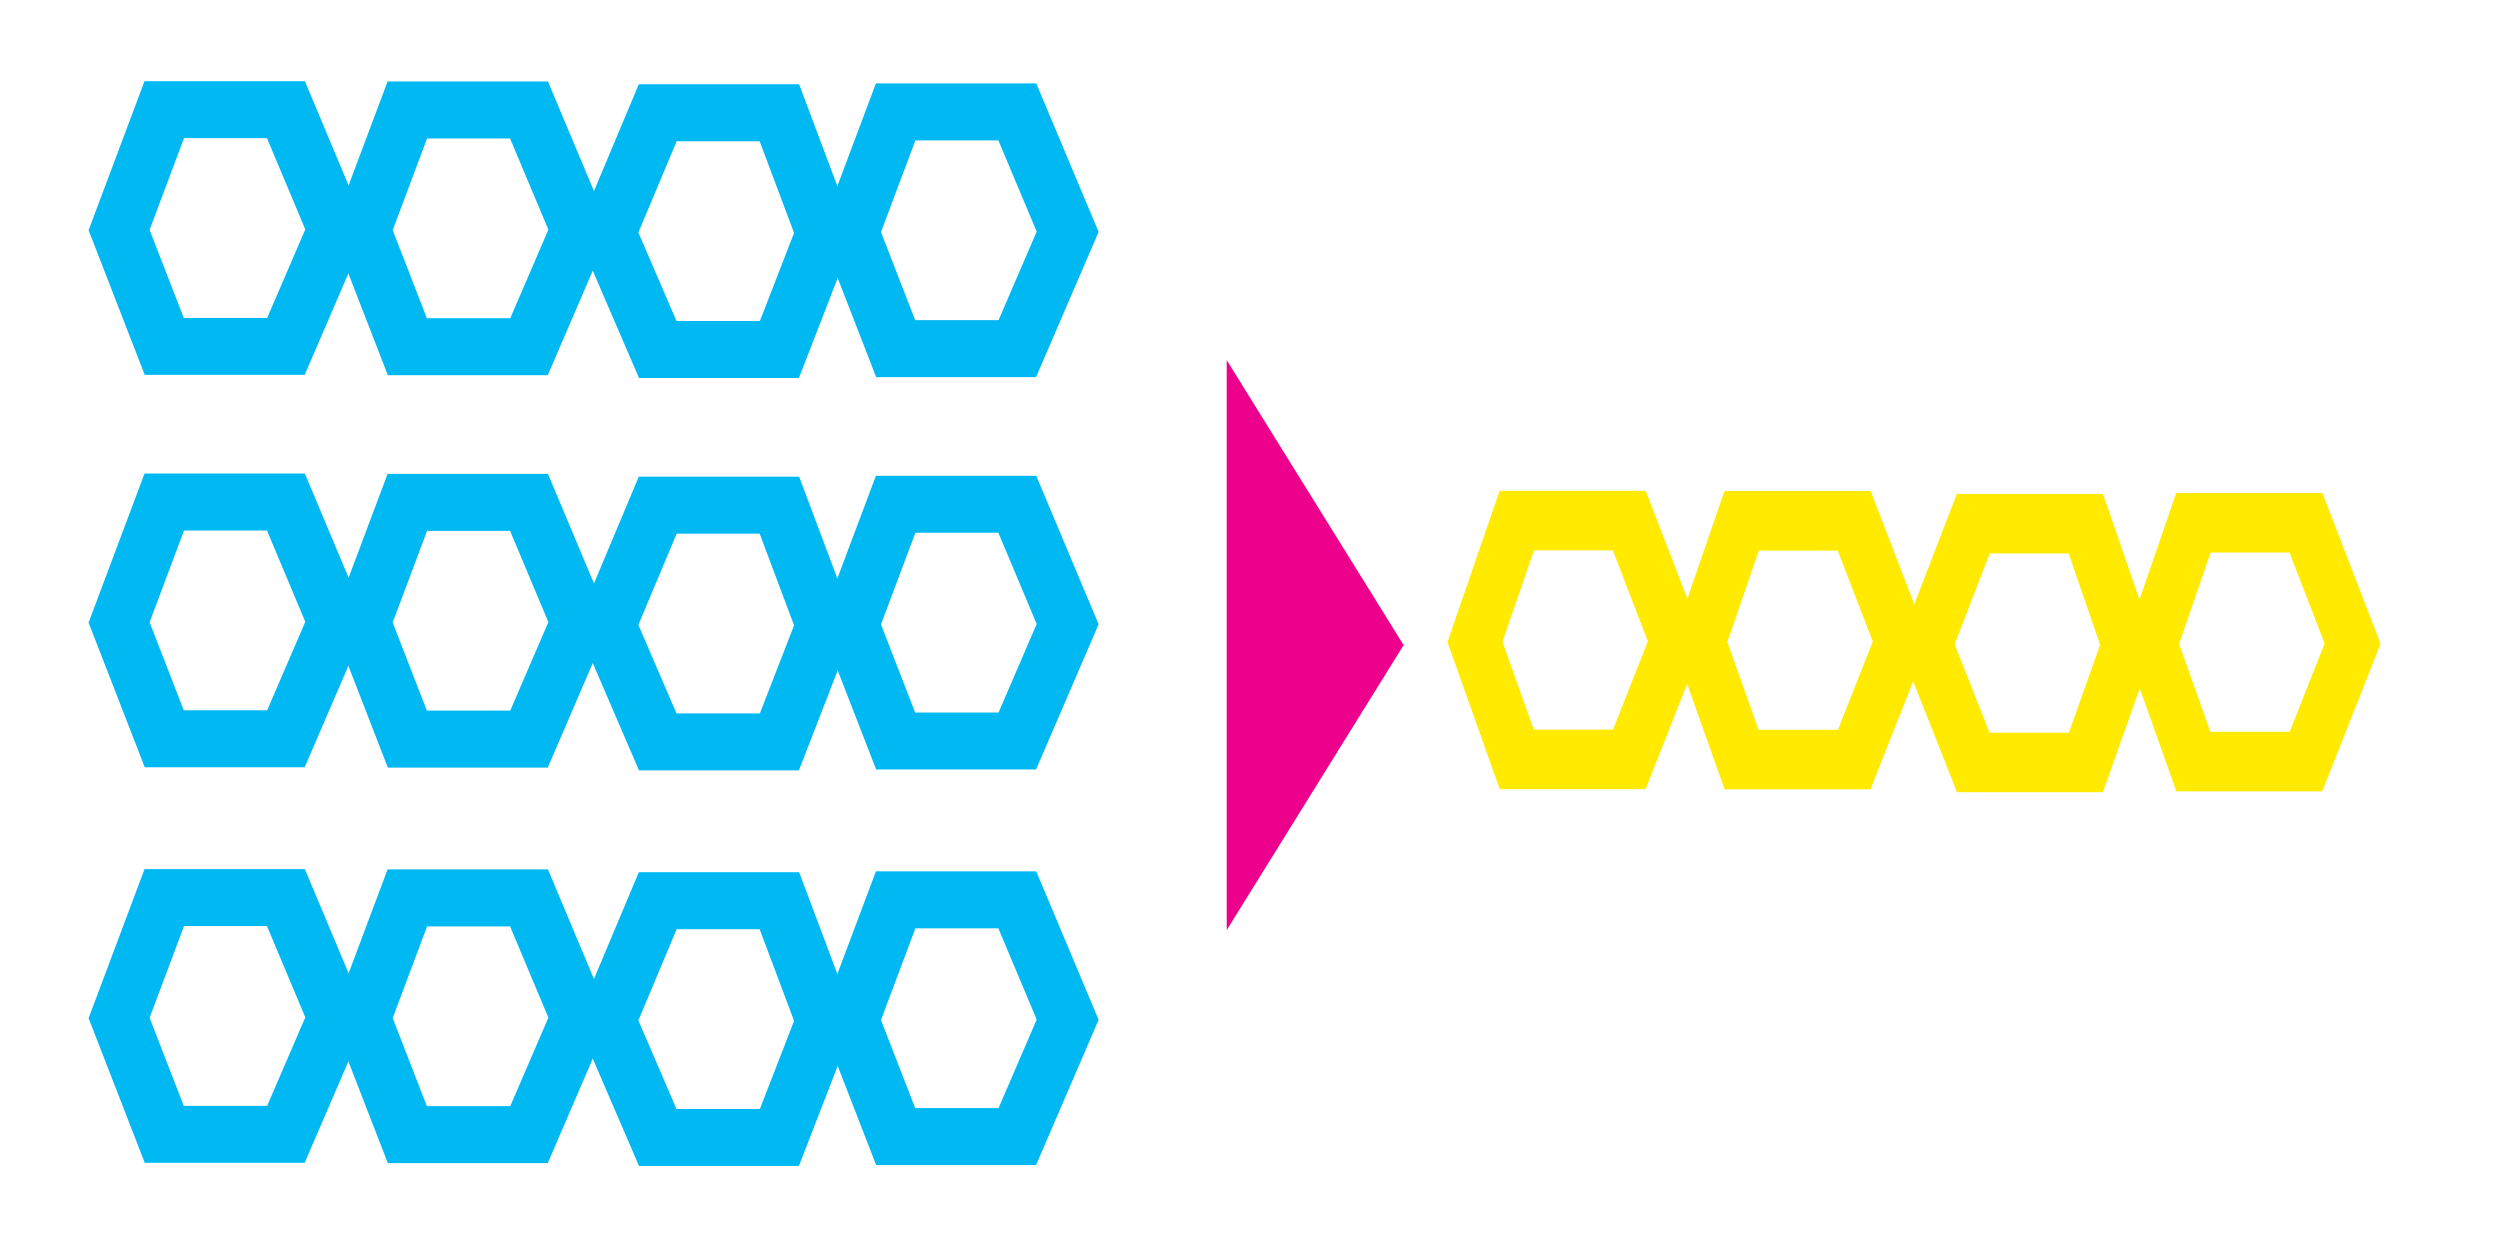
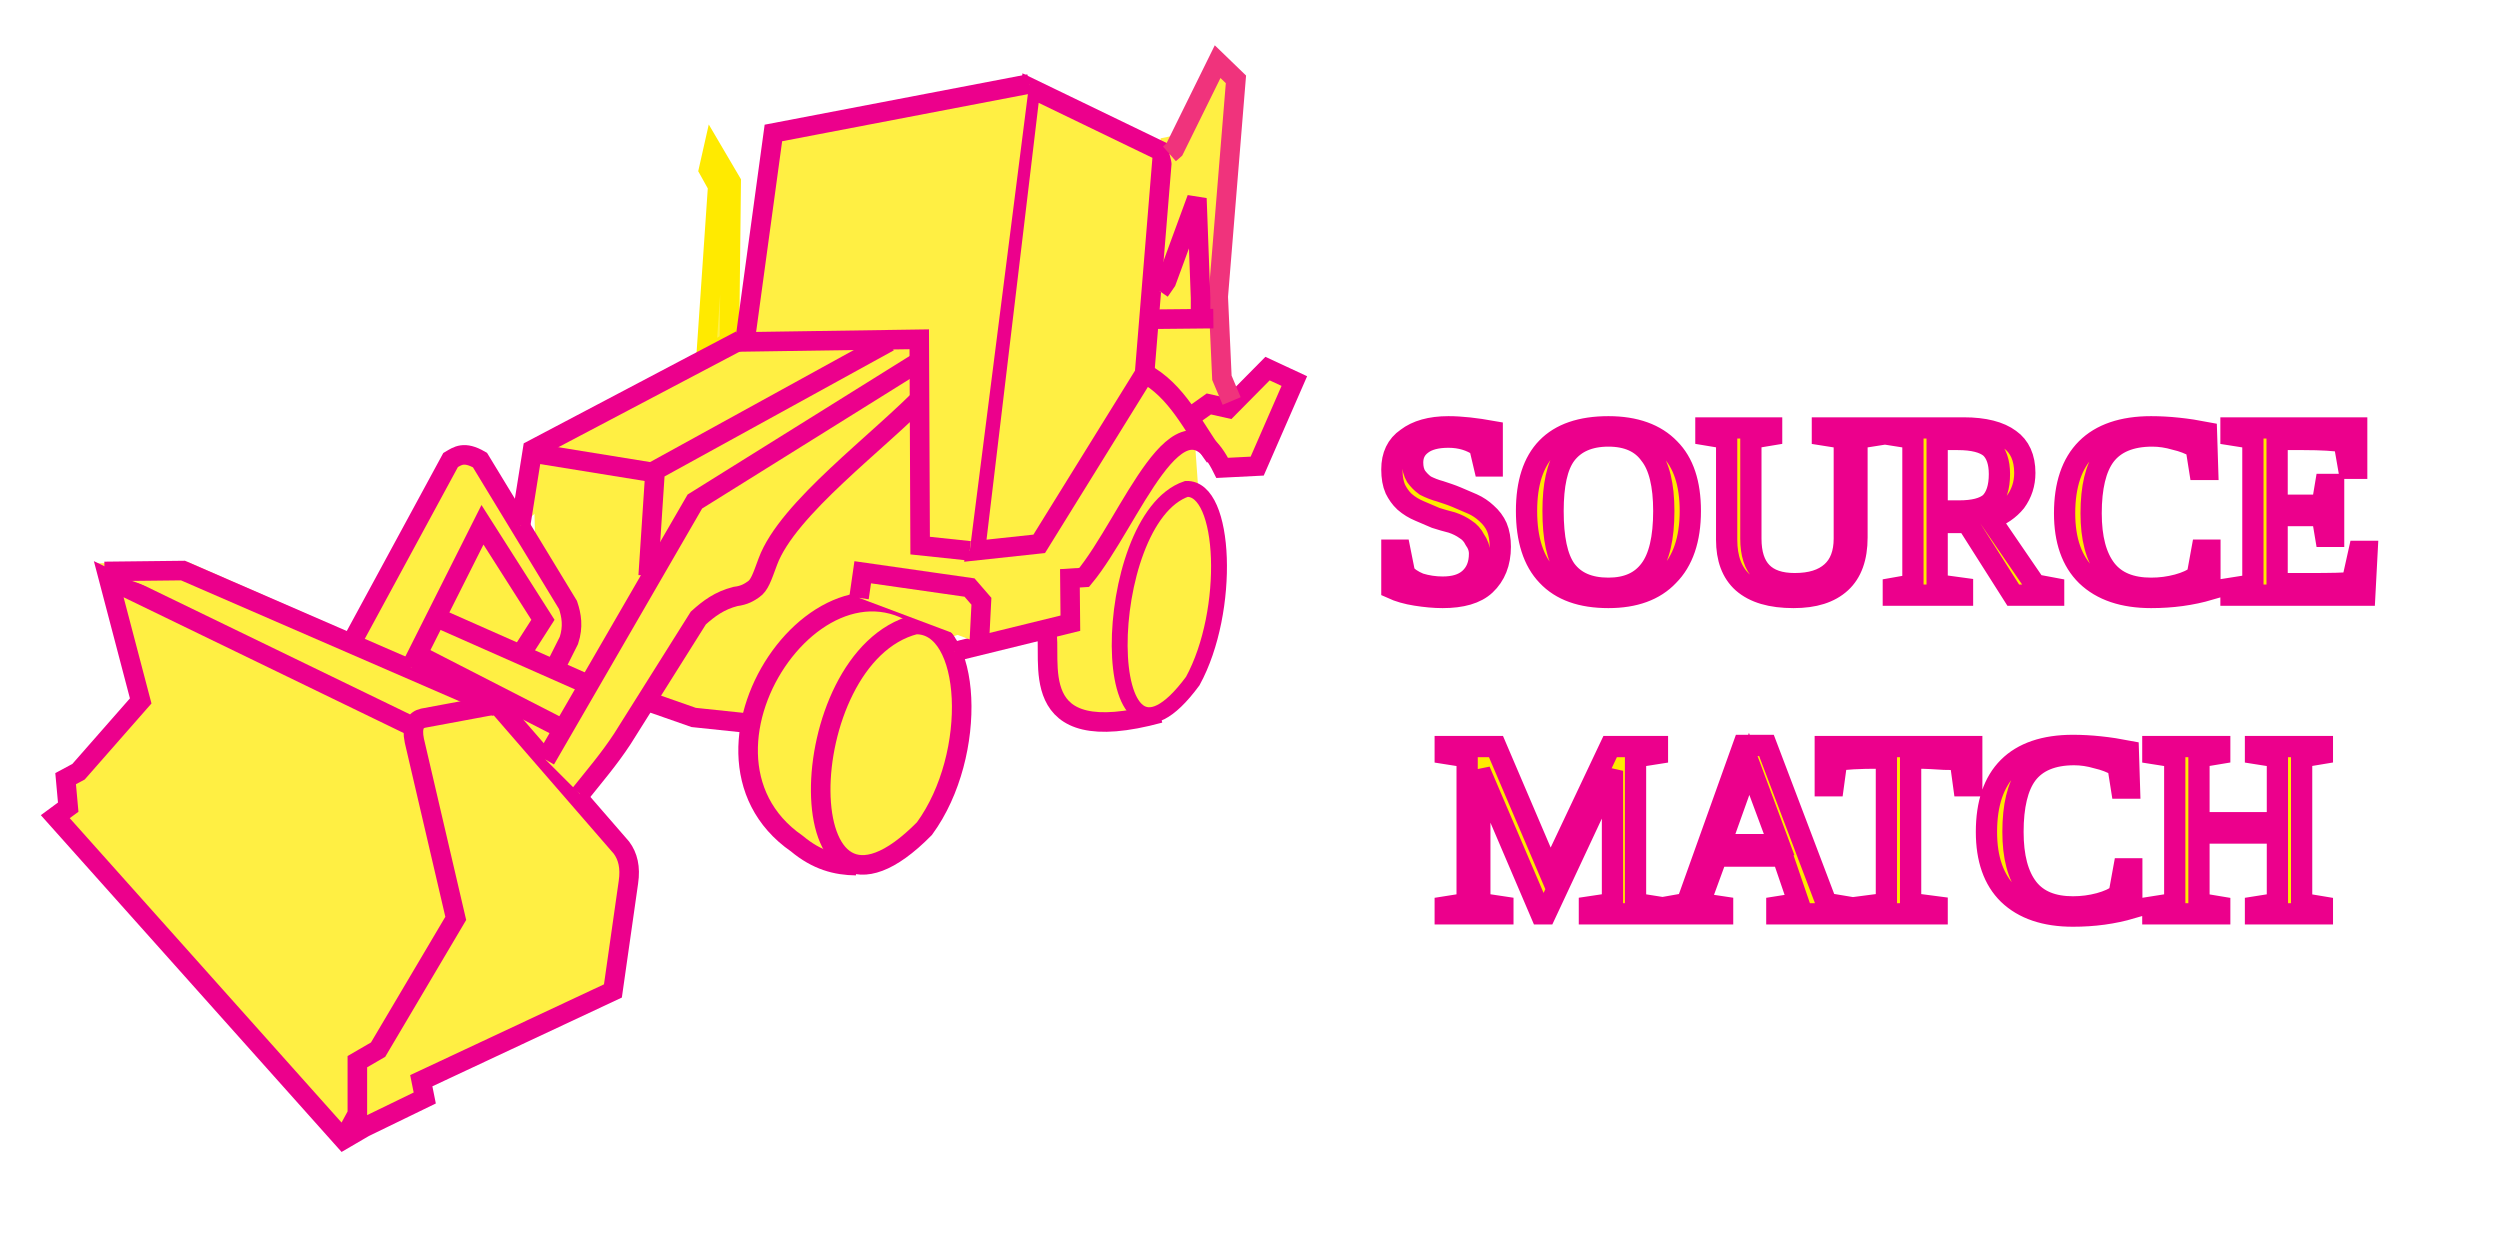
<svg xmlns="http://www.w3.org/2000/svg" width="128" height="64" viewBox="0 0 33.867 16.933" version="1.1" id="svg1" xml:space="preserve">
  <defs id="defs1">
    <linearGradient id="swatch18">
      <stop style="stop-color:#ffeb00;stop-opacity:0.878;" offset="0" id="stop18" />
    </linearGradient>
    <linearGradient id="swatch1">
      <stop style="stop-color:#ffea00;stop-opacity:1;" offset="0" id="stop1" />
    </linearGradient>
    <style id="style1">.c{fill:#ec008c;}.c,.d{stroke-width:0px;}.d{fill:#00b9f2;}</style>
    <linearGradient id="swatch16">
      <stop style="stop-color:#00b9f2;stop-opacity:1;" offset="0" id="stop17" />
    </linearGradient>
    <style id="style1-0">.c{fill:#ec008c;}.c,.d{stroke-width:0px;}.d{fill:#00b9f2;}</style>
    <style id="style1-9">.c{fill:#ec008c;}.c,.d{stroke-width:0px;}.d{fill:#00b9f2;}</style>
    <style id="style1-94">.c{fill:#ec008c;}.c,.d{stroke-width:0px;}.d{fill:#00b9f2;}</style>
    <style id="style1-7">.c{fill:#ec008c;}.c,.d{stroke-width:0px;}.d{fill:#00b9f2;}</style>
+     <style id="style1-6">.c{fill:#ec008c;}.c,.d{stroke-width:0px;}.d{fill:#00b9f2;}</style>
+     <style id="style1-0-2">.c{fill:#ec008c;}.c,.d{stroke-width:0px;}.d{fill:#00b9f2;}</style>
+     <style id="style1-9-6">.c{fill:#ec008c;}.c,.d{stroke-width:0px;}.d{fill:#00b9f2;}</style>
+     <style id="style1-94-1">.c{fill:#ec008c;}.c,.d{stroke-width:0px;}.d{fill:#00b9f2;}</style>
+     <style id="style1-7-8">.c{fill:#ec008c;}.c,.d{stroke-width:0px;}.d{fill:#00b9f2;}</style>
+     <style id="style1-73">.c{fill:#ec008c;}.c,.d{stroke-width:0px;}.d{fill:#00b9f2;}</style>
+     <style id="style1-0-9">.c{fill:#ec008c;}.c,.d{stroke-width:0px;}.d{fill:#00b9f2;}</style>
+     <style id="style1-9-3">.c{fill:#ec008c;}.c,.d{stroke-width:0px;}.d{fill:#00b9f2;}</style>
+     <style id="style1-94-19">.c{fill:#ec008c;}.c,.d{stroke-width:0px;}.d{fill:#00b9f2;}</style>
+     <style id="style1-7-4">.c{fill:#ec008c;}.c,.d{stroke-width:0px;}.d{fill:#00b9f2;}</style>
+     <style id="style1-69">.c{fill:#ec008c;}.c,.d{stroke-width:0px;}.d{fill:#00b9f2;}</style>
+     <style id="style1-0-4">.c{fill:#ec008c;}.c,.d{stroke-width:0px;}.d{fill:#00b9f2;}</style>
+     <style id="style1-9-5">.c{fill:#ec008c;}.c,.d{stroke-width:0px;}.d{fill:#00b9f2;}</style>
+     <style id="style1-94-2">.c{fill:#ec008c;}.c,.d{stroke-width:0px;}.d{fill:#00b9f2;}</style>
+     <style id="style1-7-5">.c{fill:#ec008c;}.c,.d{stroke-width:0px;}.d{fill:#00b9f2;}</style>
+     <style id="style1-1">.c{fill:#ec008c;}.c,.d{stroke-width:0px;}.d{fill:#00b9f2;}</style>
+     <style id="style1-0-7">.c{fill:#ec008c;}.c,.d{stroke-width:0px;}.d{fill:#00b9f2;}</style>
+     <style id="style1-9-2">.c{fill:#ec008c;}.c,.d{stroke-width:0px;}.d{fill:#00b9f2;}</style>
+     <style id="style1-94-26">.c{fill:#ec008c;}.c,.d{stroke-width:0px;}.d{fill:#00b9f2;}</style>
+     <style id="style1-7-1">.c{fill:#ec008c;}.c,.d{stroke-width:0px;}.d{fill:#00b9f2;}</style>
  </defs>
  <g id="layer1" style="display:inline">
-     <path style="display:inline;fill:#ec008c;fill-opacity:1;stroke:#ec008c;stroke-width:0.89;stroke-miterlimit:10;stroke-opacity:1" d="M 17.063,11.039 V 6.439 l 1.428,2.3 z" id="path11-1-2-0" />
-     <g id="g126" transform="translate(-0.2586555)">
-       <path style="fill:none;stroke:#00b9f2;stroke-width:0.772;stroke-linecap:butt;stroke-linejoin:miter;stroke-dasharray:none;stroke-opacity:1" d="M 2.484,10.008 H 4.132 L 4.814,8.425 4.132,6.801 H 2.484 L 1.872,8.432 Z" id="path22-2-7-2-2" />
-       <path style="display:inline;fill:none;stroke:#00b9f2;stroke-width:0.772;stroke-linecap:butt;stroke-linejoin:miter;stroke-dasharray:none;stroke-opacity:1" d="M 5.777,10.012 H 7.425 L 8.107,8.429 7.425,6.805 H 5.777 L 5.165,8.435 Z" id="path22-3-8-5-1-0" />
-       <path style="display:inline;fill:none;stroke:#00b9f2;stroke-width:0.772;stroke-linecap:butt;stroke-linejoin:miter;stroke-dasharray:none;stroke-opacity:1" d="M 10.817,10.05 H 9.169 L 8.487,8.467 9.169,6.843 H 10.817 l 0.612,1.63 z" id="path22-1-4-3-5-5" />
-       <path style="display:inline;fill:none;stroke:#00b9f2;stroke-width:0.772;stroke-linecap:butt;stroke-linejoin:miter;stroke-dasharray:none;stroke-opacity:1" d="m 12.392,10.038 h 1.648 l 0.682,-1.583 -0.682,-1.624 h -1.648 l -0.612,1.63 z" id="path22-36-7-8-9-5" />
-     </g>
-     <g id="g126-2" transform="translate(-0.2586555,5.358418)" style="display:inline">
-       <path style="fill:none;stroke:#00b9f2;stroke-width:0.772;stroke-linecap:butt;stroke-linejoin:miter;stroke-dasharray:none;stroke-opacity:1" d="M 2.484,10.008 H 4.132 L 4.814,8.425 4.132,6.801 H 2.484 L 1.872,8.432 Z" id="path22-2-7-2-2-6" />
-       <path style="display:inline;fill:none;stroke:#00b9f2;stroke-width:0.772;stroke-linecap:butt;stroke-linejoin:miter;stroke-dasharray:none;stroke-opacity:1" d="M 5.777,10.012 H 7.425 L 8.107,8.429 7.425,6.805 H 5.777 L 5.165,8.435 Z" id="path22-3-8-5-1-0-4" />
-       <path style="display:inline;fill:none;stroke:#00b9f2;stroke-width:0.772;stroke-linecap:butt;stroke-linejoin:miter;stroke-dasharray:none;stroke-opacity:1" d="M 10.817,10.05 H 9.169 L 8.487,8.467 9.169,6.843 H 10.817 l 0.612,1.63 z" id="path22-1-4-3-5-5-1" />
-       <path style="display:inline;fill:none;stroke:#00b9f2;stroke-width:0.772;stroke-linecap:butt;stroke-linejoin:miter;stroke-dasharray:none;stroke-opacity:1" d="m 12.392,10.038 h 1.648 l 0.682,-1.583 -0.682,-1.624 h -1.648 l -0.612,1.63 z" id="path22-36-7-8-9-5-2" />
-     </g>
-     <g id="g126-4" style="display:inline" transform="translate(-0.2586555,-5.315541)">
-       <path style="fill:none;stroke:#00b9f2;stroke-width:0.772;stroke-linecap:butt;stroke-linejoin:miter;stroke-dasharray:none;stroke-opacity:1" d="M 2.484,10.008 H 4.132 L 4.814,8.425 4.132,6.801 H 2.484 L 1.872,8.432 Z" id="path22-2-7-2-2-3" />
-       <path style="display:inline;fill:none;stroke:#00b9f2;stroke-width:0.772;stroke-linecap:butt;stroke-linejoin:miter;stroke-dasharray:none;stroke-opacity:1" d="M 5.777,10.012 H 7.425 L 8.107,8.429 7.425,6.805 H 5.777 L 5.165,8.435 Z" id="path22-3-8-5-1-0-1" />
-       <path style="display:inline;fill:none;stroke:#00b9f2;stroke-width:0.772;stroke-linecap:butt;stroke-linejoin:miter;stroke-dasharray:none;stroke-opacity:1" d="M 10.817,10.05 H 9.169 L 8.487,8.467 9.169,6.843 H 10.817 l 0.612,1.63 z" id="path22-1-4-3-5-5-4" />
-       <path style="display:inline;fill:none;stroke:#00b9f2;stroke-width:0.772;stroke-linecap:butt;stroke-linejoin:miter;stroke-dasharray:none;stroke-opacity:1" d="m 12.392,10.038 h 1.648 l 0.682,-1.583 -0.682,-1.624 h -1.648 l -0.612,1.63 z" id="path22-36-7-8-9-5-6" />
-     </g>
-     <g id="g126-25" style="display:inline" transform="matrix(0.8686932,0,0,1.015753,18.5167,5.506878)">
-       <g id="g117-3-4" transform="translate(-17.32809,-1.956304)" style="display:inline">
-         <path style="fill:none;stroke:#ffea00;stroke-width:0.794;stroke-linecap:butt;stroke-linejoin:miter;stroke-dasharray:none;stroke-opacity:1" d="m 19.665,6.662 h 1.756 L 22.147,5.09 21.421,3.478 h -1.755 l -0.652,1.618 z" id="path22-2-7-2-4" />
-         <path style="display:inline;fill:none;stroke:#ffea00;stroke-width:0.794;stroke-linecap:butt;stroke-linejoin:miter;stroke-dasharray:none;stroke-opacity:1" d="m 23.172,6.665 h 1.756 L 25.654,5.093 24.928,3.481 h -1.755 l -0.652,1.618 z" id="path22-3-8-5-1-9" />
-         <path style="display:inline;fill:none;stroke:#ffea00;stroke-width:0.794;stroke-linecap:butt;stroke-linejoin:miter;stroke-dasharray:none;stroke-opacity:1" d="m 28.541,6.703 h -1.756 L 26.058,5.131 26.785,3.519 h 1.755 l 0.652,1.618 z" id="path22-1-4-3-5-9" />
-         <path style="display:inline;fill:none;stroke:#ffea00;stroke-width:0.794;stroke-linecap:butt;stroke-linejoin:miter;stroke-dasharray:none;stroke-opacity:1" d="M 30.217,6.691 H 31.973 L 32.7,5.119 31.973,3.507 h -1.755 l -0.652,1.618 z" id="path22-36-7-8-9-3" />
-       </g>
+     <text xml:space="preserve" style="font-size:3.451px;display:inline;fill:#ffea00;fill-opacity:1;stroke:#ec008c;stroke-width:0.288;stroke-dasharray:none;stroke-opacity:1" x="18.623" y="8.065" id="text56-8">
+       <tspan id="tspan56-12" style="fill:#ffea00;fill-opacity:1;stroke:#ec008c;stroke-width:0.288;stroke-opacity:1" x="18.623" y="8.065">SOURCE</tspan>
+       <tspan style="fill:#ffea00;fill-opacity:1;stroke:#ec008c;stroke-width:0.288;stroke-opacity:1" x="18.623" y="12.379" id="tspan148"> MATCH </tspan>
+     </text>
+     <g id="g148">
+       <path style="fill:#ffef43;fill-opacity:1;stroke:none;stroke-width:0.265px;stroke-linecap:butt;stroke-linejoin:miter;stroke-opacity:1" d="m 15.478,9.525 -1.224,-0.794 0.017,-2.1 1.902,-0.843 0.099,1.389 z" id="path148" />
+       <path style="fill:#ffef43;fill-opacity:1;stroke:#ffef43;stroke-width:0.265px;stroke-linecap:butt;stroke-linejoin:miter;stroke-opacity:1" d="m 7.359,6.4 2.729,-1.819 2.315,-0.033 0.083,2.894 1.571,-0.017 1.406,-2.431 0.38,-3.01 0.645,-0.132 -0.017,2.712 0.083,0.893 L 15.958,5.887 15.544,6.383 14.37,7.689 13.659,8.45 13.08,8.417 11.989,8.83 10.22,9.723 9.426,9.69 7.425,9.045 Z" id="path147" />
+       <path style="fill:#ffef43;fill-opacity:1;stroke:#ffea00;stroke-width:0.265px;stroke-linecap:butt;stroke-linejoin:miter;stroke-opacity:1" d="M 9.881,4.63 9.905,2.464 9.657,2.042 9.599,2.299 9.723,2.522 9.566,4.82 Z" id="path144" />
+       <path style="fill:#ffef43;fill-opacity:1;stroke:#ec008c;stroke-width:0.265px;stroke-linecap:butt;stroke-linejoin:miter;stroke-opacity:1" d="M 15.71,9.661 C 13.84,10.171 14.272,8.913 14.172,8.52" id="path130" />
+       <path style="fill:#ffef43;fill-opacity:1;stroke:#ec008c;stroke-width:0.265px;stroke-linecap:butt;stroke-linejoin:miter;stroke-opacity:1" d="M 8.781,7.799 8.875,6.373 12.044,4.63" id="path140" />
+       <path style="fill:#ffef43;fill-opacity:1;stroke:#ffef43;stroke-width:0.265px;stroke-linecap:butt;stroke-linejoin:miter;stroke-opacity:1" d="M 1.505,7.76 2.514,7.743 4.762,8.731 6.945,8.748 8.037,9.343 7.739,10.848 5.11,14.916 2.993,12.27 Z" id="path146" />
+       <path style="fill:#ffef43;fill-opacity:1;stroke:#ec008c;stroke-width:0.265px;stroke-linecap:butt;stroke-linejoin:miter;stroke-opacity:1" d="M 4.657,15.43 4.841,15.09 V 14.382 L 5.122,14.219 6.174,12.441 5.613,10.033 C 5.574,9.84 5.625,9.754 5.73,9.729 L 6.735,9.542 8.419,11.483 c 0.086,0.116 0.124,0.267 0.094,0.468 l -0.21,1.473 -2.596,1.216 0.047,0.234 -0.819,0.398 -0.281,0.164 -3.905,-4.373 0.175,-0.129 -0.035,-0.386 0.175,-0.094 0.842,-0.959 -0.433,-1.649 4.198,2.035" id="path86" />
+       <path style="fill:#ffef43;fill-opacity:1;stroke:#ec008c;stroke-width:0.265px;stroke-linecap:butt;stroke-linejoin:miter;stroke-opacity:1" d="M 4.747,8.735 6.104,6.232 c 0.095,-0.056 0.182,-0.125 0.398,0 l 1.193,1.964 c 0.047,0.141 0.073,0.292 0.012,0.479 L 7.53,9.027" id="path127" />
+       <path style="fill:#ffef43;fill-opacity:1;stroke:#ec008c;stroke-width:0.265px;stroke-linecap:butt;stroke-linejoin:miter;stroke-opacity:1" d="M 1.415,7.741 2.479,7.729 6.735,9.577" id="path88" />
+       <path style="fill:#ffef43;fill-opacity:1;stroke:#ec008c;stroke-width:0.265px;stroke-linecap:butt;stroke-linejoin:miter;stroke-opacity:1" d="M 5.566,9.039 6.536,7.109 7.355,8.396 7.063,8.852" id="path123" />
+       <path style="fill:#ffef43;fill-opacity:1;stroke:#ec008c;stroke-width:0.265px;stroke-linecap:butt;stroke-linejoin:miter;stroke-opacity:1" d="M 7.94,9.261 6.01,8.407" id="path124" />
+       <path style="fill:#ffef43;fill-opacity:1;stroke:#ec008c;stroke-width:0.265px;stroke-linecap:butt;stroke-linejoin:miter;stroke-opacity:1" d="M 7.612,9.869 5.718,8.898" id="path125" />
+       <path style="fill:#ffef43;fill-opacity:1;stroke:#ec008c;stroke-width:0.265px;stroke-linecap:butt;stroke-linejoin:miter;stroke-opacity:1" d="m 12.829,8.716 c -1.481,-1.888 -3.859,1.449 -2.034,2.712 0.272,0.227 0.531,0.295 0.802,0.298" id="path132" />
+       <path style="fill:#ffef43;fill-opacity:1;stroke:#ec008c;stroke-width:0.265px;stroke-linecap:butt;stroke-linejoin:miter;stroke-opacity:1" d="M 12.4,8.46 C 13.166,8.438 13.26,10.217 12.523,11.225 10.641,13.134 10.699,8.895 12.4,8.46 Z" id="path129" />
+       <path style="fill:#ffef43;fill-opacity:1;stroke:#ec008c;stroke-width:0.265px;stroke-linecap:butt;stroke-linejoin:miter;stroke-opacity:1" d="M 7.858,10.758 C 8.052,10.515 8.251,10.284 8.431,10.009 L 9.46,8.372 c 0.144,-0.13 0.288,-0.237 0.503,-0.292 0.125,-0.015 0.19,-0.059 0.245,-0.097 0.08,-0.055 0.113,-0.156 0.194,-0.376 0.267,-0.722 1.507,-1.622 2.154,-2.298 0.076,-0.31 0.031,-0.399 -0.032,-0.456 L 9.413,6.794 7.39,10.29" id="path116" />
+       <path style="display:inline;fill:#ffef43;fill-opacity:1;stroke:#ec008c;stroke-width:0.215px;stroke-linecap:butt;stroke-linejoin:miter;stroke-opacity:1" d="m 16.072,6.623 c 0.539,-0.021 0.605,1.654 0.086,2.603 -1.326,1.797 -1.285,-2.194 -0.086,-2.603 z" id="path129-2" />
+       <path style="fill:#ffef43;fill-opacity:1;stroke:#ec008c;stroke-width:0.265px;stroke-linecap:butt;stroke-linejoin:miter;stroke-opacity:1" d="m 8.843,9.525 0.554,0.194 0.752,0.079" id="path131" />
+       <path style="fill:#ffef43;fill-opacity:1;stroke:#ec008c;stroke-width:0.265px;stroke-linecap:butt;stroke-linejoin:miter;stroke-opacity:1" d="m 12.927,8.828 1.573,-0.386 -0.006,-0.608 0.193,-0.012 C 15.316,7.064 15.97,5.154 16.557,6.338 L 17.031,6.314 17.534,5.162 17.171,4.993 16.639,5.531 16.376,5.472 16.195,5.601" id="path133" />
+       <path style="fill:#ffef43;fill-opacity:1;stroke:#ec008c;stroke-width:0.265px;stroke-linecap:butt;stroke-linejoin:miter;stroke-opacity:1" d="m 15.486,5.048 c 0.463,0.237 0.681,0.742 0.972,1.141" id="path136" />
+       <path style="fill:#ffef43;fill-opacity:1;stroke:#ec008c;stroke-width:0.265px;stroke-linecap:butt;stroke-linejoin:miter;stroke-opacity:1" d="M 15.505,5.063 15.751,2.058 13.961,1.193 13.213,7.46 14.078,7.367 Z" id="path137" />
+       <path style="fill:#ffef43;fill-opacity:1;stroke:#ec008c;stroke-width:0.265px;stroke-linecap:butt;stroke-linejoin:miter;stroke-opacity:1" d="m 13.266,8.711 0.029,-0.566 -0.161,-0.186 -1.447,-0.207 -0.05,0.347" id="path134" />
+       <path style="fill:#ffef43;fill-opacity:1;stroke:#ec008c;stroke-width:0.265px;stroke-linecap:butt;stroke-linejoin:miter;stroke-opacity:1" d="m 13.942,1.137 -3.465,0.664 -0.386,2.83 2.362,-0.035 0.012,2.795 0.672,0.071" id="path138" />
+       <path style="fill:#ffef43;fill-opacity:1;stroke:#ec008c;stroke-width:0.265px;stroke-linecap:butt;stroke-linejoin:miter;stroke-opacity:1" d="M 10.033,4.607 7.215,6.092 7.051,7.121" id="path139" />
+       <path style="fill:#ffef43;fill-opacity:1;stroke:#f0337c;stroke-width:0.265px;stroke-linecap:butt;stroke-linejoin:miter;stroke-opacity:1" d="m 15.842,2.084 0.066,-0.058 0.587,-1.191 0.248,0.24 -0.24,2.943 0.05,1.1 0.132,0.314" id="path141" />
+       <path style="fill:#ffef43;fill-opacity:1;stroke:#ec008c;stroke-width:0.265px;stroke-linecap:butt;stroke-linejoin:miter;stroke-opacity:1" d="m 15.71,3.944 0.091,-0.132 0.413,-1.124 0.05,1.348 V 4.333" id="path142" />
+       <path style="fill:#ffef43;fill-opacity:1;stroke:#ec008c;stroke-width:0.265px;stroke-linecap:butt;stroke-linejoin:miter;stroke-opacity:1" d="m 15.643,4.324 0.794,-0.008" id="path143" />
+       <path style="fill:#ffef43;fill-opacity:1;stroke:#ec008c;stroke-width:0.265px;stroke-linecap:butt;stroke-linejoin:miter;stroke-opacity:1" d="M 7.21,6.135 8.847,6.4" id="path145" />
    </g>
  </g>
</svg>
